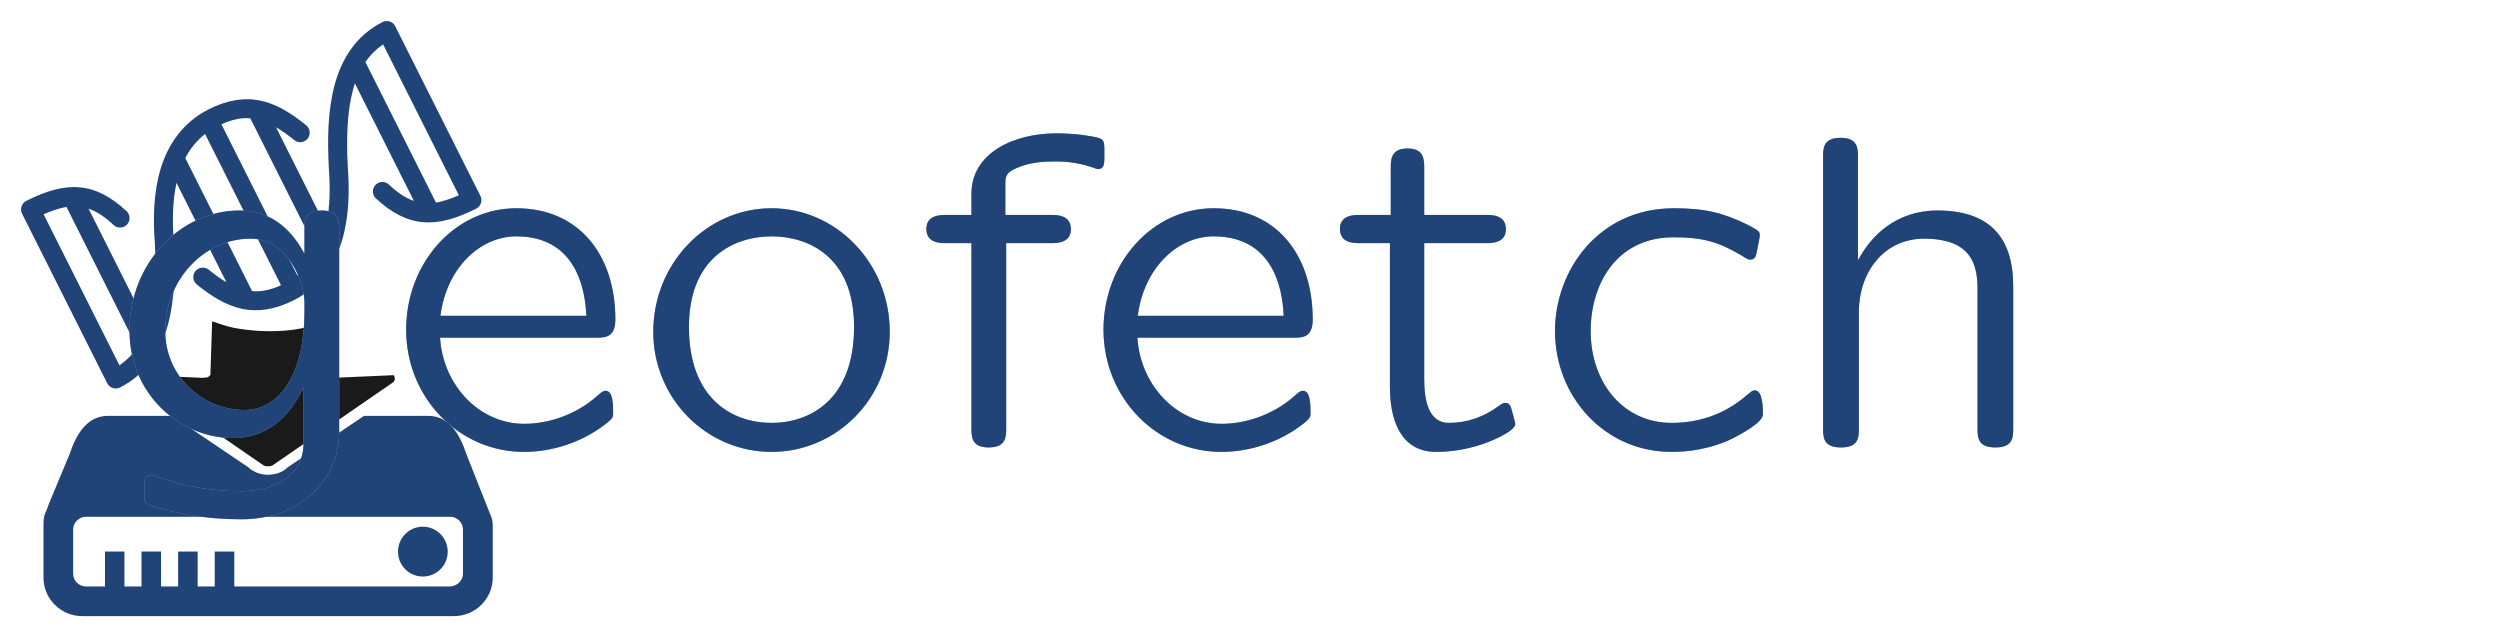
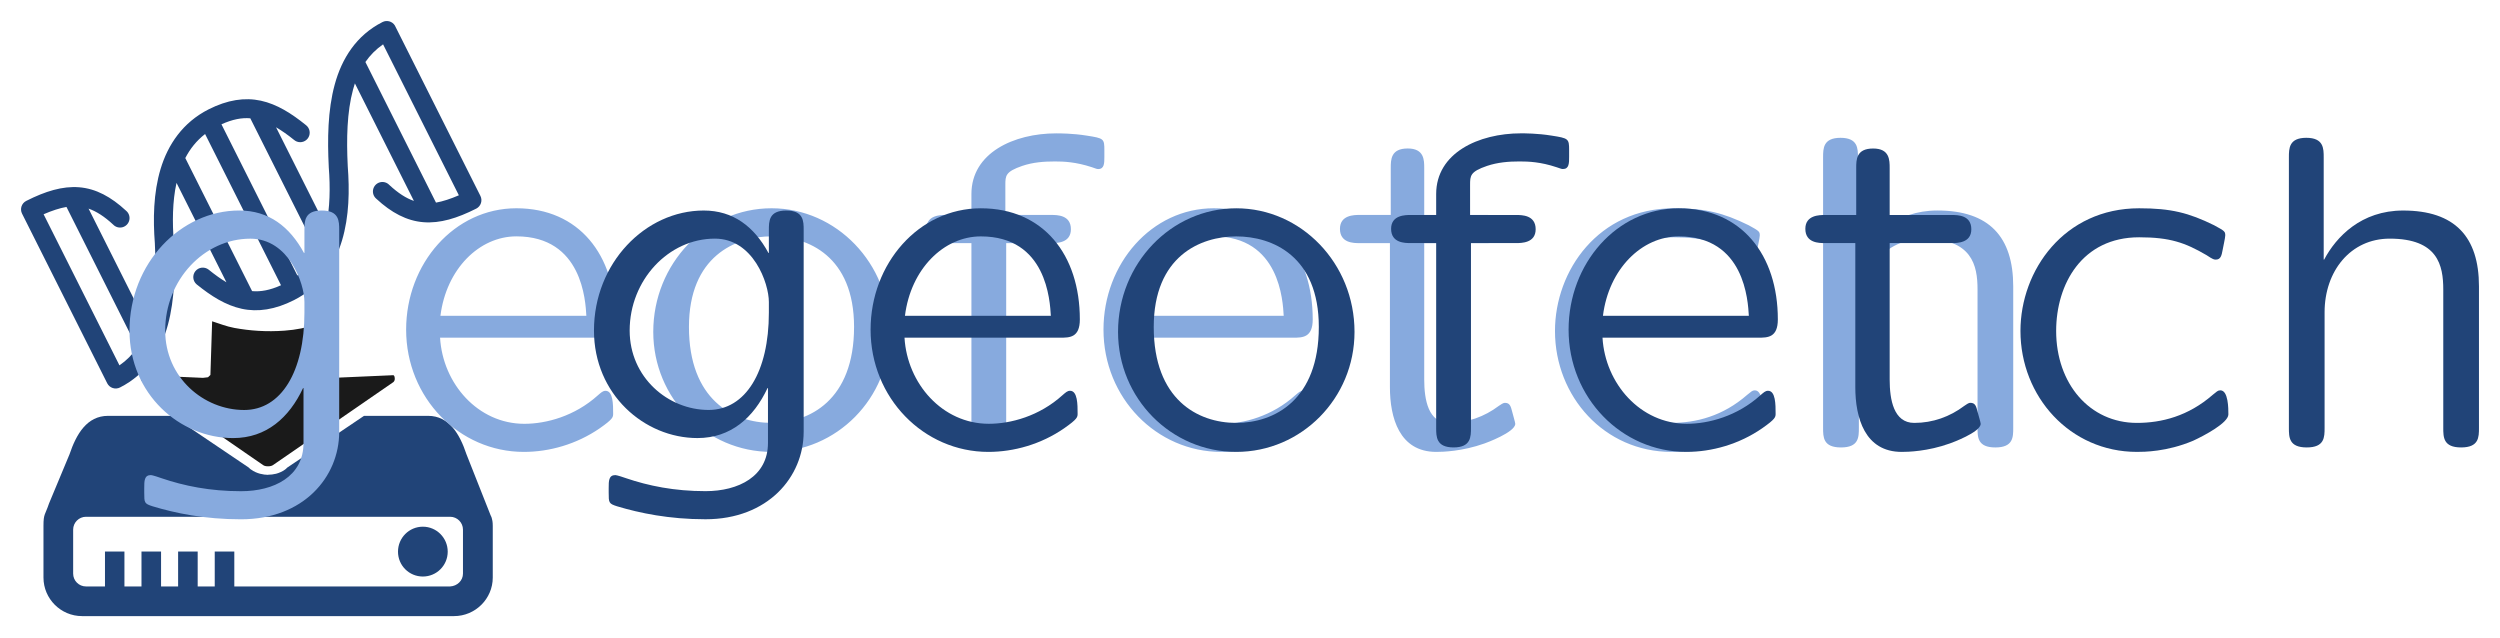
<svg xmlns="http://www.w3.org/2000/svg" width="118.916mm" height="30.306mm" viewBox="0 0 421.357 107.385" id="svg4818" version="1.1">
  <defs id="defs4820" />
  <g id="layer1" transform="translate(-442.4181,-347.241)">
    <path style="clip-rule:evenodd;fill:#214478;fill-rule:evenodd;fill-opacity:1" d="m 460.633,417.329 c -3.576,0 -5.358,3.099 -6.498,6.477 l -3.461,8.303 c -0.653,1.948 -0.931,1.686 -0.931,3.749 l 0,8.727 c 0,3.575 2.922,6.497 6.498,6.497 l 62.709,0 c 3.576,0 6.518,-2.922 6.518,-6.497 l 0,-8.727 c 0,-1.245 -0.357,-1.749 -0.357,-1.749 l -4.075,-10.303 c -1.13,-3.379 -2.902,-6.477 -6.477,-6.477 l -10.789,0 -12.955,8.732 -0.203,0.202 -0.182,0.142 c -0.446,0.311 -0.949,0.543 -1.498,0.688 l -0.019,0 c -0.414,0.104 -0.86,0.162 -1.316,0.162 l 0,0.02 c -0.425,0 -0.87,-0.068 -1.316,-0.182 l -0.019,0 c -0.549,-0.145 -1.062,-0.377 -1.498,-0.688 l -0.203,-0.142 -0.203,-0.203 -12.935,-8.732 -10.789,0 z m -3.725,17.011 61.373,0 c 1.192,0 2.166,0.974 2.166,2.166 l 0,7.412 c 0,1.192 -0.976,2.1 -2.166,2.166 l -36.374,0 0,-5.882 -3.299,0 0,5.882 -2.874,0 0,-5.882 -3.299,0 0,5.882 -2.874,0 0,-5.882 -3.299,0 0,5.882 -2.874,0 0,-5.882 -3.279,0 0,5.882 -3.198,0 c -1.192,0 -2.166,-0.964 -2.166,-2.166 l 0,-7.412 c 0,-1.192 0.974,-2.166 2.166,-2.166 z m 56.778,1.672 c -2.322,0 -4.19,1.889 -4.19,4.21 0,2.321 1.869,4.19 4.19,4.19 2.321,0 4.19,-1.879 4.19,-4.19 0,-2.311 -1.869,-4.21 -4.19,-4.21 z" id="path6174" />
    <path style="clip-rule:evenodd;fill:#1a1a1a;fill-rule:evenodd;fill-opacity:1" d="m 32.209,50.609 -0.291,9.045 -0.404,0.385 -0.852,0.102 L 20.562,59.695 c -0.228,-0.022 -0.294,0.319 -0.305,0.547 -0.022,0.228 0.077,0.442 0.244,0.607 l 20.303,13.998 c 0.197,0.145 0.488,0.203 0.83,0.203 0.342,0 0.631,-0.068 0.828,-0.203 L 62.766,60.85 c 0.166,-0.166 0.233,-0.35 0.223,-0.588 -0.01,-0.238 -0.055,-0.577 -0.283,-0.566 l -10.1,0.445 -0.871,-0.102 -0.385,-0.385 -0.258,-9.082 c -0.437,0.171 -0.808,0.422 -1.264,0.568 -1.679,0.541 -3.482,0.908 -5.414,1.047 -1.521,0.11 -2.989,0.115 -4.4,0.031 -1.411,-0.083 -2.765,-0.253 -4.061,-0.492 -1.377,-0.254 -2.503,-0.732 -3.744,-1.117 z" id="path4182" transform="translate(445.9614,350.7844)" />
    <g transform="matrix(0.3588664,0.7148052,-0.7148052,0.3588664,1183.31,-13.69954)" id="g6178" style="fill:#214478;fill-opacity:1">
      <path style="color:#000000;text-indent:0;text-transform:none;direction:ltr;block-progression:tb;baseline-shift:baseline;display:inline;overflow:visible;visibility:visible;fill:#214478;fill-opacity:1;stroke:none;marker:none;enable-background:accumulate" d="M 29.812,958.364 A 2,2 0 0 0 28,960.364 c 0.016,6.184 3.031,11.122 7.25,14.906 4.219,3.784 9.644,6.569 14.938,8.906 a 2,2 0 0 0 0.062,0.031 c 3.896,1.586 7.812,3.615 10.938,6.156 l -23.438,0 c 1.167,-0.756 2.51,-1.483 4.062,-2.187 a 2,2 0 0 0 -0.938,-3.844 2,2 0 0 0 -0.688,0.187 c -3.61,1.637 -6.69,3.486 -8.875,6.187 -2.185,2.702 -3.328,6.219 -3.312,10.656 0.022,6.132 2.811,11.025 6.688,14.687 3.859,3.646 8.776,6.196 13.5,8.125 0.021,0.01 0.041,0.022 0.062,0.031 5.111,2.26 10.161,4.912 13.812,8.187 0.349,0.313 0.679,0.646 1,0.969 l -27.719,0 c 1.245,-1.203 2.942,-2.228 5.344,-3.125 a 2,2 0 1 0 -1.375,-3.75 c -4.062,1.516 -7.048,3.61 -8.875,6.625 -1.827,3.015 -2.449,6.726 -2.438,11.25 a 2,2 0 0 0 2,2 l 40,0 a 2,2 0 0 0 2,-2.031 c -0.016,-6.184 -3.031,-11.122 -7.25,-14.906 -4.219,-3.784 -9.644,-6.569 -14.938,-8.906 a 2,2 0 0 0 -0.062,-0.031 c -3.896,-1.586 -7.812,-3.584 -10.938,-6.125 l 23.438,0 c -1.167,0.756 -2.51,1.452 -4.062,2.156 a 2.001,2.001 0 0 0 1.625,3.656 c 3.61,-1.637 6.69,-3.486 8.875,-6.187 2.185,-2.702 3.328,-6.219 3.312,-10.656 -0.022,-6.132 -2.811,-11.025 -6.688,-14.687 -3.859,-3.646 -8.776,-6.196 -13.5,-8.125 -0.021,-0.009 -0.041,-0.022 -0.062,-0.031 -5.111,-2.26 -10.161,-4.912 -13.812,-8.187 -0.347,-0.311 -0.681,-0.616 -1,-0.937 l 27.719,0 c -1.245,1.213 -2.942,2.228 -5.344,3.125 a 2,2 0 1 0 1.375,3.75 c 4.062,-1.517 7.048,-3.641 8.875,-6.656 1.827,-3.015 2.449,-6.726 2.438,-11.25 a 2,2 0 0 0 -2,-1.969 l -40,0 a 2,2 0 0 0 -0.188,0 z m 2.438,4 35.594,0 c -0.111,1.909 -0.36,3.598 -0.781,5 l -33.062,0 a 2,2 0 0 0 -0.094,0 c -0.834,-1.529 -1.402,-3.197 -1.656,-5 z m 1.375,31.999 31.375,0 a 2,2 0 0 0 0.031,0 c 1.294,1.773 2.216,3.745 2.656,6 l -35.656,0 c 0.104,-2.559 0.644,-4.442 1.594,-6 z m -1.312,10 35.656,0 c -0.106,2.568 -0.667,4.439 -1.625,6 l -31.344,0 a 2,2 0 0 0 -0.031,0 c -1.29,-1.768 -2.214,-3.754 -2.656,-6 z m 0.625,32.999 33.062,0 a 2,2 0 0 0 0.125,0 c 0.843,1.536 1.405,3.187 1.656,5 l -35.625,0 c 0.111,-1.928 0.355,-3.585 0.781,-5 z" visibility="visible" display="inline" overflow="visible" id="path6180" />
    </g>
    <text xml:space="preserve" style="color:#000000;font-style:normal;font-variant:normal;font-weight:normal;font-stretch:normal;font-size:75.198px;line-height:0%;font-family:'Latin Modern Sans Quotation';-inkscape-font-specification:'Latin Modern Sans Quotation';text-indent:0;text-align:center;text-decoration:none;text-decoration-line:none;text-decoration-style:solid;text-decoration-color:#000000;letter-spacing:0px;word-spacing:0px;text-transform:none;direction:ltr;block-progression:tb;writing-mode:lr-tb;baseline-shift:baseline;text-anchor:middle;white-space:normal;clip-rule:nonzero;display:inline;overflow:visible;visibility:visible;opacity:1;isolation:auto;mix-blend-mode:normal;color-interpolation:sRGB;color-interpolation-filters:linearRGB;solid-color:#000000;solid-opacity:1;fill:#87aade;fill-opacity:1;fill-rule:nonzero;stroke:none;stroke-width:1px;stroke-linecap:butt;stroke-linejoin:miter;stroke-miterlimit:4;stroke-dasharray:none;stroke-dashoffset:0;stroke-opacity:1;marker:none;color-rendering:auto;image-rendering:auto;shape-rendering:auto;text-rendering:auto;enable-background:accumulate" x="703.109" y="422.654" id="text4184">
      <tspan id="tspan4186" x="703.109" y="422.654" style="font-style:normal;font-variant:normal;font-weight:normal;font-stretch:normal;font-family:'Latin Modern Sans Quotation';-inkscape-font-specification:'Latin Modern Sans Quotation';fill:#87aade;fill-opacity:1">geofetch</tspan>
    </text>
-     <text id="text4188" y="422.654" x="703.109" style="color:#000000;font-style:normal;font-variant:normal;font-weight:normal;font-stretch:normal;font-size:75.198px;line-height:0%;font-family:'Latin Modern Sans Quotation';-inkscape-font-specification:'Latin Modern Sans Quotation';text-indent:0;text-align:center;text-decoration:none;text-decoration-line:none;text-decoration-style:solid;text-decoration-color:#000000;letter-spacing:0px;word-spacing:0px;text-transform:none;direction:ltr;block-progression:tb;writing-mode:lr-tb;baseline-shift:baseline;text-anchor:middle;white-space:normal;clip-rule:nonzero;display:inline;overflow:visible;visibility:visible;opacity:1;isolation:auto;mix-blend-mode:normal;color-interpolation:sRGB;color-interpolation-filters:linearRGB;solid-color:#000000;solid-opacity:1;fill:#214478;fill-opacity:1;fill-rule:nonzero;stroke:none;stroke-width:1px;stroke-linecap:butt;stroke-linejoin:miter;stroke-miterlimit:4;stroke-dasharray:none;stroke-dashoffset:0;stroke-opacity:1;marker:none;color-rendering:auto;image-rendering:auto;shape-rendering:auto;text-rendering:auto;enable-background:accumulate;" xml:space="preserve">
-       <tspan style="font-style:normal;font-variant:normal;font-weight:normal;font-stretch:normal;font-family:'Latin Modern Sans Quotation';-inkscape-font-specification:'Latin Modern Sans Quotation';fill:#214478;fill-opacity:1;" y="422.654" x="703.109" id="tspan4190">geofetch</tspan>
-     </text>
-     <path style="clip-rule:evenodd;fill:#214478;fill-rule:evenodd" d="m 464.04,608.906 c -3.576,0 -5.358,3.099 -6.498,6.477 l -3.461,8.303 c -0.653,1.948 -0.931,1.686 -0.931,3.749 l 0,8.727 c 0,3.575 2.922,6.497 6.498,6.497 l 62.709,0 c 3.576,0 6.518,-2.922 6.518,-6.497 l 0,-8.727 c 0,-1.245 -0.357,-1.749 -0.357,-1.749 l -4.075,-10.303 c -1.13,-3.379 -2.902,-6.477 -6.477,-6.477 l -10.789,0 -12.955,8.732 -0.203,0.202 -0.182,0.142 c -0.446,0.311 -0.949,0.543 -1.498,0.688 l -0.019,0 c -0.414,0.104 -0.86,0.162 -1.316,0.162 l 0,0.02 c -0.425,0 -0.87,-0.068 -1.316,-0.182 l -0.019,0 c -0.549,-0.145 -1.062,-0.377 -1.498,-0.688 l -0.203,-0.142 -0.203,-0.203 -12.935,-8.732 -10.789,0 z m -3.725,17.011 61.373,0 c 1.192,0 2.166,0.974 2.166,2.166 l 0,7.412 c 0,1.192 -0.976,2.1 -2.166,2.166 l -36.374,0 0,-5.882 -3.299,0 0,5.882 -2.874,0 0,-5.882 -3.299,0 0,5.882 -2.874,0 0,-5.882 -3.299,0 0,5.882 -2.874,0 0,-5.882 -3.279,0 0,5.882 -3.198,0 c -1.192,0 -2.166,-0.964 -2.166,-2.166 l 0,-7.412 c 0,-1.192 0.974,-2.166 2.166,-2.166 z m 56.778,1.672 c -2.322,0 -4.19,1.889 -4.19,4.21 0,2.321 1.869,4.19 4.19,4.19 2.321,0 4.19,-1.879 4.19,-4.19 0,-2.311 -1.869,-4.21 -4.19,-4.21 z" id="path6174-8" />
-     <path style="clip-rule:evenodd;fill:#1a1a1a;fill-rule:evenodd" d="m 481.577,592.971 -0.291,9.045 -0.404,0.385 -0.852,0.102 -10.1,-0.445 c -0.228,-0.022 -0.294,0.319 -0.305,0.547 -0.022,0.228 0.077,0.442 0.244,0.607 l 20.303,13.998 c 0.197,0.145 0.488,0.203 0.83,0.203 0.342,0 0.631,-0.068 0.828,-0.203 l 20.303,-13.998 c 0.166,-0.166 0.233,-0.35 0.223,-0.588 -0.01,-0.238 -0.055,-0.577 -0.283,-0.566 l -10.1,0.445 -0.871,-0.102 -0.385,-0.385 -0.258,-9.082 c -0.437,0.171 -0.808,0.422 -1.264,0.568 -1.679,0.541 -3.482,0.908 -5.414,1.047 -1.521,0.11 -2.989,0.115 -4.4,0.031 -1.411,-0.083 -2.765,-0.253 -4.061,-0.492 -1.377,-0.254 -2.503,-0.732 -3.744,-1.117 z" id="path4182-5" />
-     <g transform="matrix(0.3588665,0.7148053,-0.7148053,0.3588665,1186.717,177.8772)" id="g6178-5" style="fill:#214478;fill-opacity:1">
-       <path style="color:#000000;text-indent:0;text-transform:none;direction:ltr;block-progression:tb;baseline-shift:baseline;display:inline;overflow:visible;visibility:visible;fill:#214478;fill-opacity:1;stroke:none;marker:none;enable-background:accumulate" d="M 29.812,958.364 A 2,2 0 0 0 28,960.364 c 0.016,6.184 3.031,11.122 7.25,14.906 4.219,3.784 9.644,6.569 14.938,8.906 a 2,2 0 0 0 0.062,0.031 c 3.896,1.586 7.812,3.615 10.938,6.156 l -23.438,0 c 1.167,-0.756 2.51,-1.483 4.062,-2.187 a 2,2 0 0 0 -0.938,-3.844 2,2 0 0 0 -0.688,0.187 c -3.61,1.637 -6.69,3.486 -8.875,6.187 -2.185,2.702 -3.328,6.219 -3.312,10.656 0.022,6.132 2.811,11.025 6.688,14.687 3.859,3.646 8.776,6.196 13.5,8.125 0.021,0.01 0.041,0.022 0.062,0.031 5.111,2.26 10.161,4.912 13.812,8.187 0.349,0.313 0.679,0.646 1,0.969 l -27.719,0 c 1.245,-1.203 2.942,-2.228 5.344,-3.125 a 2,2 0 1 0 -1.375,-3.75 c -4.062,1.516 -7.048,3.61 -8.875,6.625 -1.827,3.015 -2.449,6.726 -2.438,11.25 a 2,2 0 0 0 2,2 l 40,0 a 2,2 0 0 0 2,-2.031 c -0.016,-6.184 -3.031,-11.122 -7.25,-14.906 -4.219,-3.784 -9.644,-6.569 -14.938,-8.906 a 2,2 0 0 0 -0.062,-0.031 c -3.896,-1.586 -7.812,-3.584 -10.938,-6.125 l 23.438,0 c -1.167,0.756 -2.51,1.452 -4.062,2.156 a 2.001,2.001 0 0 0 1.625,3.656 c 3.61,-1.637 6.69,-3.486 8.875,-6.187 2.185,-2.702 3.328,-6.219 3.312,-10.656 -0.022,-6.132 -2.811,-11.025 -6.688,-14.687 -3.859,-3.646 -8.776,-6.196 -13.5,-8.125 -0.021,-0.009 -0.041,-0.022 -0.062,-0.031 -5.111,-2.26 -10.161,-4.912 -13.812,-8.187 -0.347,-0.311 -0.681,-0.616 -1,-0.937 l 27.719,0 c -1.245,1.213 -2.942,2.228 -5.344,3.125 a 2,2 0 1 0 1.375,3.75 c 4.062,-1.517 7.048,-3.641 8.875,-6.656 1.827,-3.015 2.449,-6.726 2.438,-11.25 a 2,2 0 0 0 -2,-1.969 l -40,0 a 2,2 0 0 0 -0.188,0 z m 2.438,4 35.594,0 c -0.111,1.909 -0.36,3.598 -0.781,5 l -33.062,0 a 2,2 0 0 0 -0.094,0 c -0.834,-1.529 -1.402,-3.197 -1.656,-5 z m 1.375,31.999 31.375,0 a 2,2 0 0 0 0.031,0 c 1.294,1.773 2.216,3.745 2.656,6 l -35.656,0 c 0.104,-2.559 0.644,-4.442 1.594,-6 z m -1.312,10 35.656,0 c -0.106,2.568 -0.667,4.439 -1.625,6 l -31.344,0 a 2,2 0 0 0 -0.031,0 c -1.29,-1.768 -2.214,-3.754 -2.656,-6 z m 0.625,32.999 33.062,0 a 2,2 0 0 0 0.125,0 c 0.843,1.536 1.405,3.187 1.656,5 l -35.625,0 c 0.111,-1.928 0.355,-3.585 0.781,-5 z" visibility="visible" display="inline" overflow="visible" id="path6180-0" />
+     <g style="font-size:75.198px;font-style:normal;font-variant:normal;font-weight:normal;font-stretch:normal;text-indent:0;text-align:center;text-decoration:none;line-height:0%;letter-spacing:0px;word-spacing:0px;text-transform:none;direction:ltr;block-progression:tb;writing-mode:lr-tb;text-anchor:middle;baseline-shift:baseline;color:#000000;fill:#214478;fill-opacity:1;fill-rule:nonzero;stroke:none;stroke-width:1px;marker:none;visibility:visible;display:inline;overflow:visible;enable-background:accumulate;font-family:Latin Modern Sans Quotation;-inkscape-font-specification:Latin Modern Sans Quotation" id="text4188">
+       <path d="m 577.87,420.022 0,-33.99 c 0,-1.504 0,-3.309 -2.933,-3.309 -2.933,0 -2.933,1.805 -2.933,3.309 l 0,3.835 -0.075,0 c -2.406,-4.437 -5.941,-7.144 -10.904,-7.144 -9.851,0 -18.499,8.873 -18.499,20.228 0,10.753 8.497,18.123 17.446,18.123 5.64,0 9.475,-3.459 11.806,-8.422 l 0.075,0 0,9.249 c 0,5.64 -4.963,8.121 -10.528,8.121 -5.264,0 -9.625,-0.902 -13.385,-2.181 -1.504,-0.526 -1.805,-0.526 -1.805,-0.526 -1.128,0 -1.128,0.978 -1.128,2.181 l 0,0.752 c 0,1.73 10e-6,1.88 1.429,2.331 3.76,1.128 8.723,2.181 14.889,2.181 10.528,0 16.544,-7.144 16.544,-14.739 m -5.865,-20.078 c 0,9.926 -3.91,16.393 -10.152,16.393 -6.843,0 -13.31,-5.489 -13.31,-13.385 0,-8.497 6.542,-15.491 14.363,-15.491 6.467,0 9.099,7.52 9.099,10.678 l 0,1.805" style="fill:#214478;marker:none;font-family:Latin Modern Sans Quotation;-inkscape-font-specification:Latin Modern Sans Quotation" id="path2995" />
+       <path d="m 624.417,401.072 c 0,-10.829 -6.091,-18.724 -16.694,-18.724 -10.453,0 -18.574,9.325 -18.574,20.454 0,11.505 8.949,20.604 19.852,20.604 4.286,0 8.873,-1.278 12.784,-3.986 2.256,-1.579 2.256,-1.88 2.256,-2.482 0,-1.504 0,-3.835 -1.278,-3.835 -0.451,0 -0.752,0.301 -1.278,0.752 -3.91,3.534 -8.723,4.813 -12.408,4.813 -7.821,0 -13.761,-6.768 -14.212,-14.513 l 26.244,0 c 1.579,0 3.309,0 3.309,-3.083 m -4.888,-0.602 -24.59,0 c 0.978,-7.896 6.542,-13.385 12.784,-13.385 11.129,0 11.656,10.904 11.806,13.385" style="fill:#214478;marker:none;font-family:Latin Modern Sans Quotation;-inkscape-font-specification:Latin Modern Sans Quotation" id="path2997" />
+       <path d="m 670.712,403.178 c 0,-11.581 -9.024,-20.83 -19.928,-20.83 -10.979,0 -19.928,9.325 -19.928,20.83 0,11.205 8.949,20.228 19.928,20.228 10.979,0 19.928,-9.024 19.928,-20.228 m -6.016,-0.827 c 0,12.332 -7.52,16.168 -13.912,16.168 -6.542,0 -13.912,-3.986 -13.912,-16.168 0,-11.881 7.821,-15.265 13.912,-15.265 6.091,0 13.912,3.309 13.912,15.265" style="fill:#214478;marker:none;font-family:Latin Modern Sans Quotation;-inkscape-font-specification:Latin Modern Sans Quotation" id="path2999" />
+       <path d="m 706.883,373.625 0,-1.053 c 0,-1.955 -0.075,-2.03 -3.008,-2.482 -2.331,-0.376 -4.512,-0.376 -5.113,-0.376 -7.144,0 -14.288,3.309 -14.288,10.227 l 0,3.534 -4.286,0 c -0.902,0 -3.309,10e-6 -3.309,2.331 0,2.406 2.331,2.406 3.309,2.406 l 4.286,0 0,31.132 c 0,1.504 0,3.309 2.933,3.309 2.933,0 2.933,-1.805 2.933,-3.309 l 0,-31.132 7.595,0 c 0.902,0 3.309,0 3.309,-2.331 0,-2.406 -2.331,-2.406 -3.309,-2.406 l -7.745,0 0,-5.038 c 0,-1.579 0,-2.256 2.858,-3.234 1.805,-0.602 3.61,-0.752 5.489,-0.752 1.504,0 3.534,0.075 6.241,0.978 0.677,0.226 0.827,0.301 1.053,0.301 1.053,0 1.053,-0.978 1.053,-2.106" style="fill:#214478;marker:none;font-family:Latin Modern Sans Quotation;-inkscape-font-specification:Latin Modern Sans Quotation" id="path3001" />
+       <path d="m 742.061,401.072 c 0,-10.829 -6.091,-18.724 -16.694,-18.724 -10.453,0 -18.574,9.325 -18.574,20.454 0,11.505 8.949,20.604 19.852,20.604 4.286,0 8.873,-1.278 12.784,-3.986 2.256,-1.579 2.256,-1.88 2.256,-2.482 0,-1.504 0,-3.835 -1.278,-3.835 -0.451,0 -0.752,0.301 -1.278,0.752 -3.91,3.534 -8.723,4.813 -12.408,4.813 -7.821,0 -13.761,-6.768 -14.212,-14.513 l 26.244,0 c 1.579,0 3.309,0 3.309,-3.083 m -4.888,-0.602 -24.59,0 c 0.978,-7.896 6.542,-13.385 12.784,-13.385 11.129,0 11.656,10.904 11.806,13.385" style="fill:#214478;marker:none;font-family:Latin Modern Sans Quotation;-inkscape-font-specification:Latin Modern Sans Quotation" id="path3003" />
+       <path d="m 776.25,418.669 c 0,-0.226 -0.376,-1.429 -0.526,-2.03 -0.226,-0.902 -0.376,-1.504 -1.203,-1.504 -0.376,0 -0.677,0.301 -1.053,0.526 -2.406,1.805 -5.264,2.858 -8.422,2.858 -3.459,0 -4.136,-3.91 -4.136,-7.294 l 0,-23.011 10.453,0 c 0.902,0 3.309,0 3.309,-2.331 0,-2.406 -2.331,-2.406 -3.309,-2.406 l -10.453,0 0,-7.896 c 0,-1.354 0,-3.309 -2.782,-3.309 -2.858,0 -2.858,1.88 -2.858,3.309 l 0,7.896 -5.264,0 c -0.902,0 -3.309,10e-6 -3.309,2.331 0,2.406 2.331,2.406 3.309,2.406 l 5.113,0 0,24.289 c 0,5.113 1.579,10.904 7.821,10.904 1.053,0 4.362,-0.075 8.121,-1.429 0.226,-0.075 5.189,-1.88 5.189,-3.309" style="fill:#214478;marker:none;font-family:Latin Modern Sans Quotation;-inkscape-font-specification:Latin Modern Sans Quotation" id="path3005" />
+       <path d="m 817.997,417.09 c 0,-0.978 0,-4.061 -1.354,-4.061 -0.451,0 -0.602,0.226 -1.278,0.752 -4.136,3.61 -8.648,4.737 -12.784,4.737 -7.971,0 -13.611,-6.617 -13.611,-15.491 0,-7.896 4.362,-15.792 13.987,-15.792 5.189,0 7.745,0.902 11.355,3.008 1.128,0.752 1.278,0.752 1.579,0.752 0.827,0 0.978,-0.752 1.128,-1.579 0.075,-0.451 0.451,-2.106 0.451,-2.482 0,-0.677 -0.075,-0.752 -1.88,-1.73 -4.286,-2.106 -7.294,-2.858 -12.633,-2.858 -12.633,0 -20.003,10.453 -20.003,20.68 0,11.054 8.347,20.379 19.627,20.379 1.128,0 5.038,0 9.475,-1.88 1.805,-0.827 5.941,-3.008 5.941,-4.437" style="fill:#214478;marker:none;font-family:Latin Modern Sans Quotation;-inkscape-font-specification:Latin Modern Sans Quotation" id="path3007" />
+       <path d="m 860.232,419.346 0,-23.838 c 0,-8.347 -4.061,-12.784 -12.784,-12.784 -7.069,0 -11.28,4.437 -13.31,8.272 l -0.075,0 0,-17.22 c 0,-1.504 0,-3.309 -2.933,-3.309 -2.933,0 -2.933,1.805 -2.933,3.309 l 0,45.57 c 0,1.579 0,3.309 3.008,3.309 3.008,0 3.008,-1.73 3.008,-3.309 l 0,-19.476 c 0,-6.918 4.362,-12.408 10.979,-12.408 8.121,0 9.024,4.512 9.024,8.573 l 0,23.311 c 0,1.579 0,3.309 3.008,3.309 3.008,0 3.008,-1.73 3.008,-3.309" style="fill:#214478;marker:none;font-family:Latin Modern Sans Quotation;-inkscape-font-specification:Latin Modern Sans Quotation" id="path3009" />
    </g>
  </g>
</svg>
